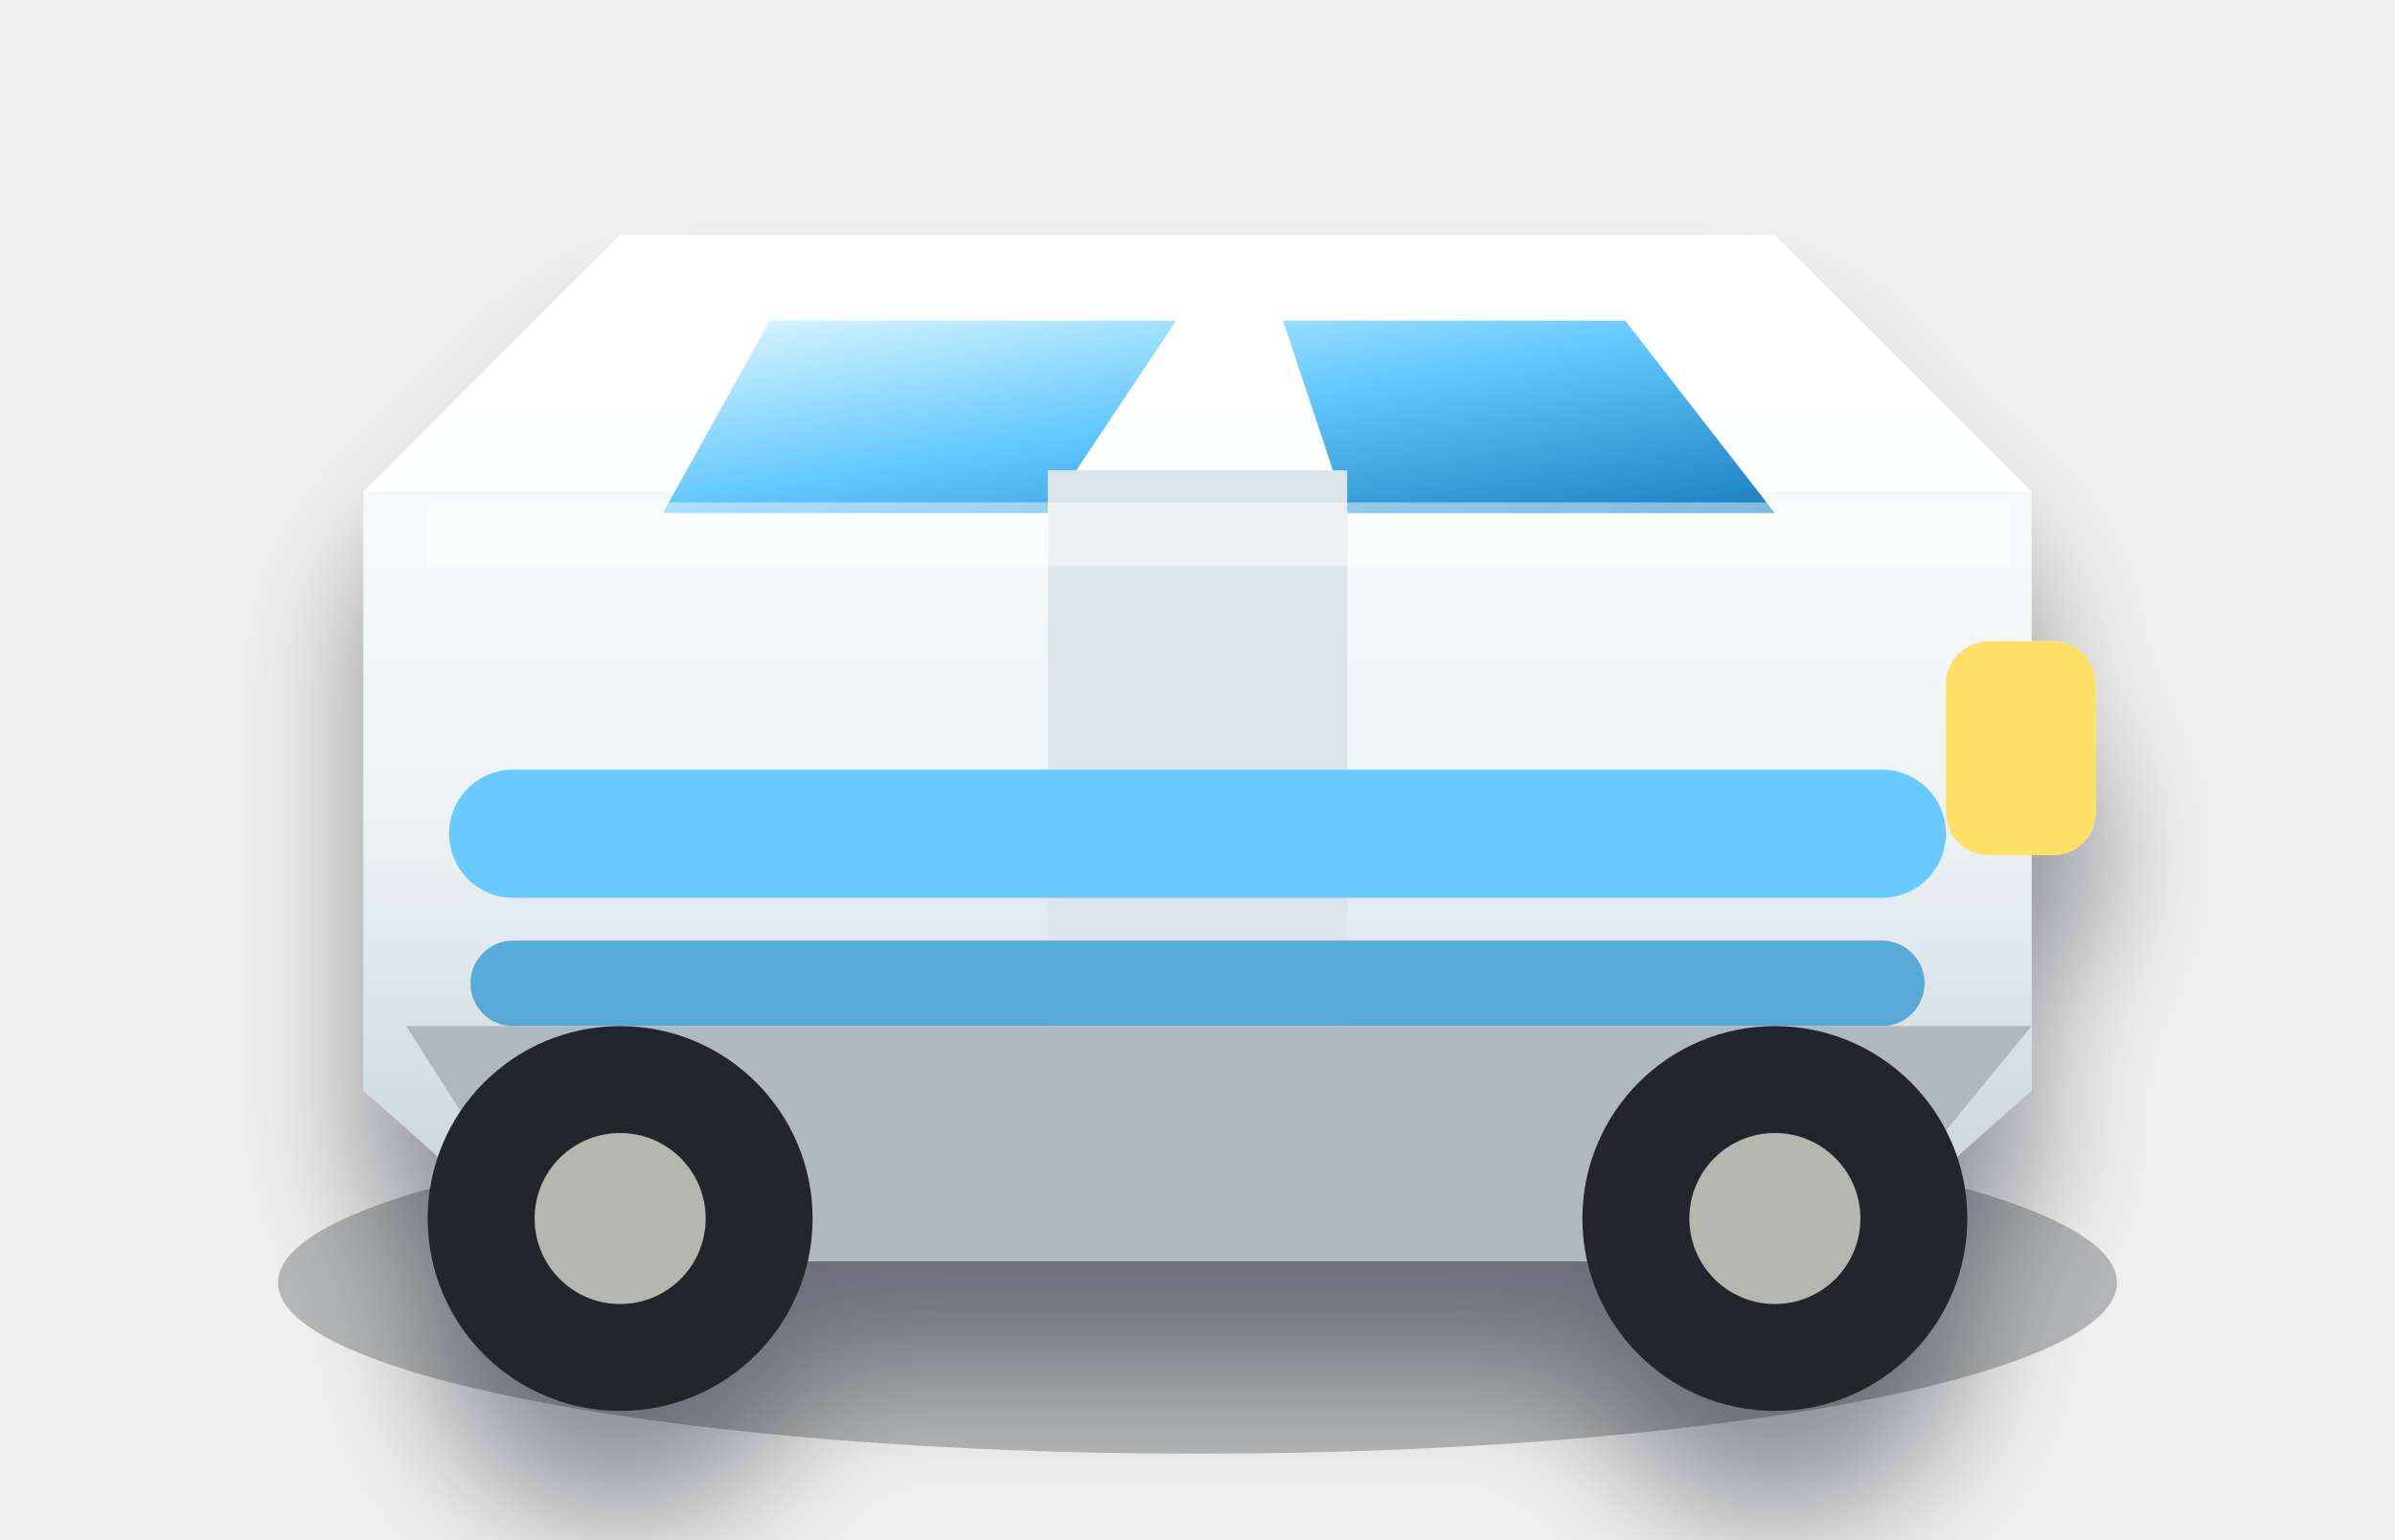
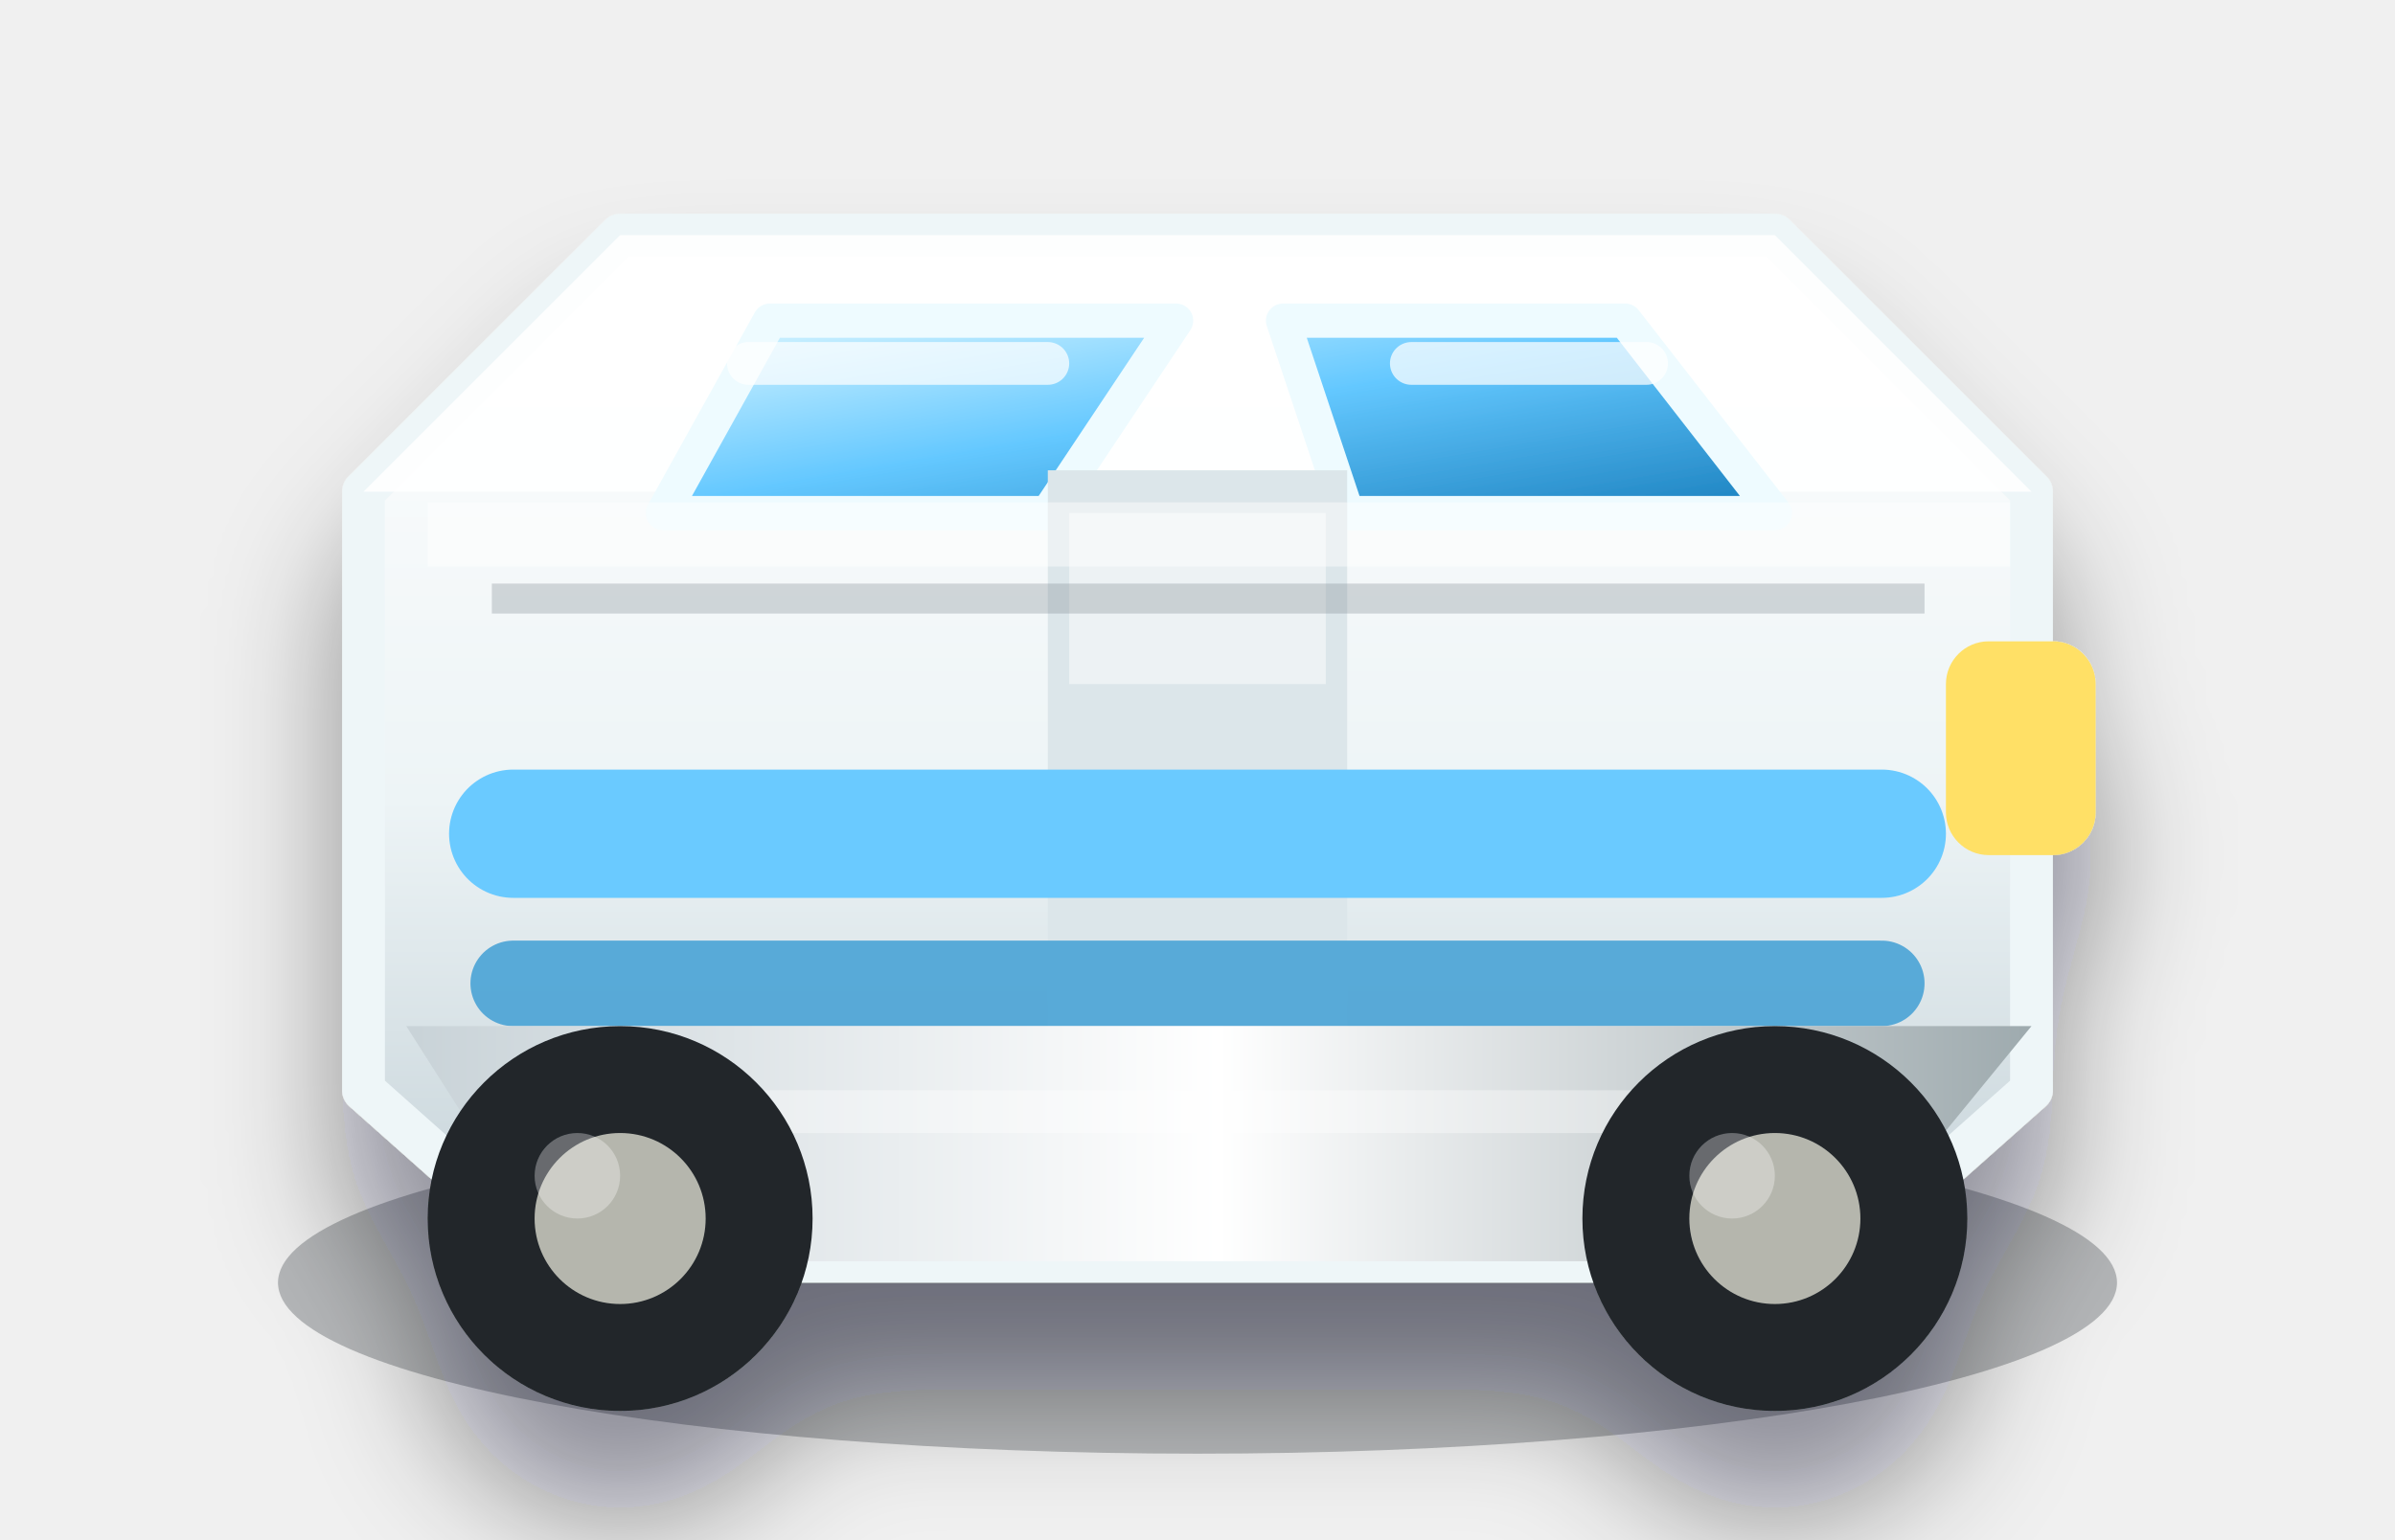
<svg xmlns="http://www.w3.org/2000/svg" viewBox="0 0 112 72">
  <defs>
    <linearGradient id="body" x1="0" y1="0" x2="0" y2="1">
      <stop offset="0" stop-color="#ffffff" />
      <stop offset=".55" stop-color="#edf4f6" />
      <stop offset="1" stop-color="#c4d1d7" />
    </linearGradient>
    <linearGradient id="blue" x1="0" y1="0" x2="1" y2="1">
      <stop offset="0" stop-color="#dff8ff" />
      <stop offset=".48" stop-color="#64c8ff" />
      <stop offset="1" stop-color="#197fbd" />
    </linearGradient>
    <filter id="shadow" x="-18%" y="-25%" width="136%" height="155%">
      <feDropShadow dx="0" dy="5" stdDeviation="3" flood-color="#071016" flood-opacity=".4" />
    </filter>
+     <linearGradient id="trim" x1="0" y1="0" x2="1" y2="0">
+       <stop offset="0" stop-color="#c9d3d8" />
+       <stop offset=".5" stop-color="#ffffff" />
+       <stop offset="1" stop-color="#9fabaf" />
+     </linearGradient>
  </defs>
  <ellipse cx="56" cy="60" rx="43" ry="8" fill="#071016" opacity=".26" />
  <g filter="url(#shadow)">
-     <path d="M17 23l12-12h54l12 12v28l-9 8H26l-9-8z" fill="url(#body)" />
+     <path d="M17 23l12-12h54l12 12v28l-9 8H26l-9-8z" fill="url(#body)" stroke="#eef6f8" stroke-width="2" stroke-linejoin="round" />
    <path d="M29 11h54l12 12H17z" fill="#fff" opacity=".9" />
-     <path d="M31 24h18l6-9H36zM63 24h20l-7-9H60z" fill="url(#blue)" />
+     <path d="M31 24h18l6-9H36zM63 24h20l-7-9H60z" fill="url(#blue)" stroke="#eefbff" stroke-width="1.6" stroke-linejoin="round" />
+     <path d="M35 17h14M66 17h11" stroke="#ffffff" stroke-width="2" stroke-linecap="round" opacity=".72" />
    <path d="M49 22h14v31H49z" fill="#dce6ea" />
+     <path d="M50 24h12v8H50z" fill="#ffffff" opacity=".48" />
    <path d="M24 39h64" stroke="#6bcaff" stroke-width="6" stroke-linecap="round" />
    <path d="M24 46h64" stroke="#2c95d2" stroke-width="4" stroke-linecap="round" opacity=".75" />
-     <path d="M19 48h76l-9 11H26z" fill="#aeb8bd" />
+     <path d="M19 48h76l-9 11H26z" fill="url(#trim)" />
+     <path d="M27 52h59" stroke="#ffffff" stroke-width="2" opacity=".35" stroke-linecap="round" />
    <rect x="91" y="30" width="7" height="10" rx="2" fill="#ffe066" />
    <circle cx="29" cy="57" r="9" fill="#20252a" />
    <circle cx="83" cy="57" r="9" fill="#20252a" />
    <circle cx="29" cy="57" r="4" fill="#b5b6ad" />
    <circle cx="83" cy="57" r="4" fill="#b5b6ad" />
+     <circle cx="27" cy="55" r="2" fill="#ffffff" opacity=".32" />
+     <circle cx="81" cy="55" r="2" fill="#ffffff" opacity=".32" />
+     <path d="M23 28h67" stroke="#6f7b82" stroke-width="1.4" opacity=".28" />
    <path d="M20 25h74" stroke="#fff" stroke-width="3" opacity=".45" />
  </g>
</svg>
